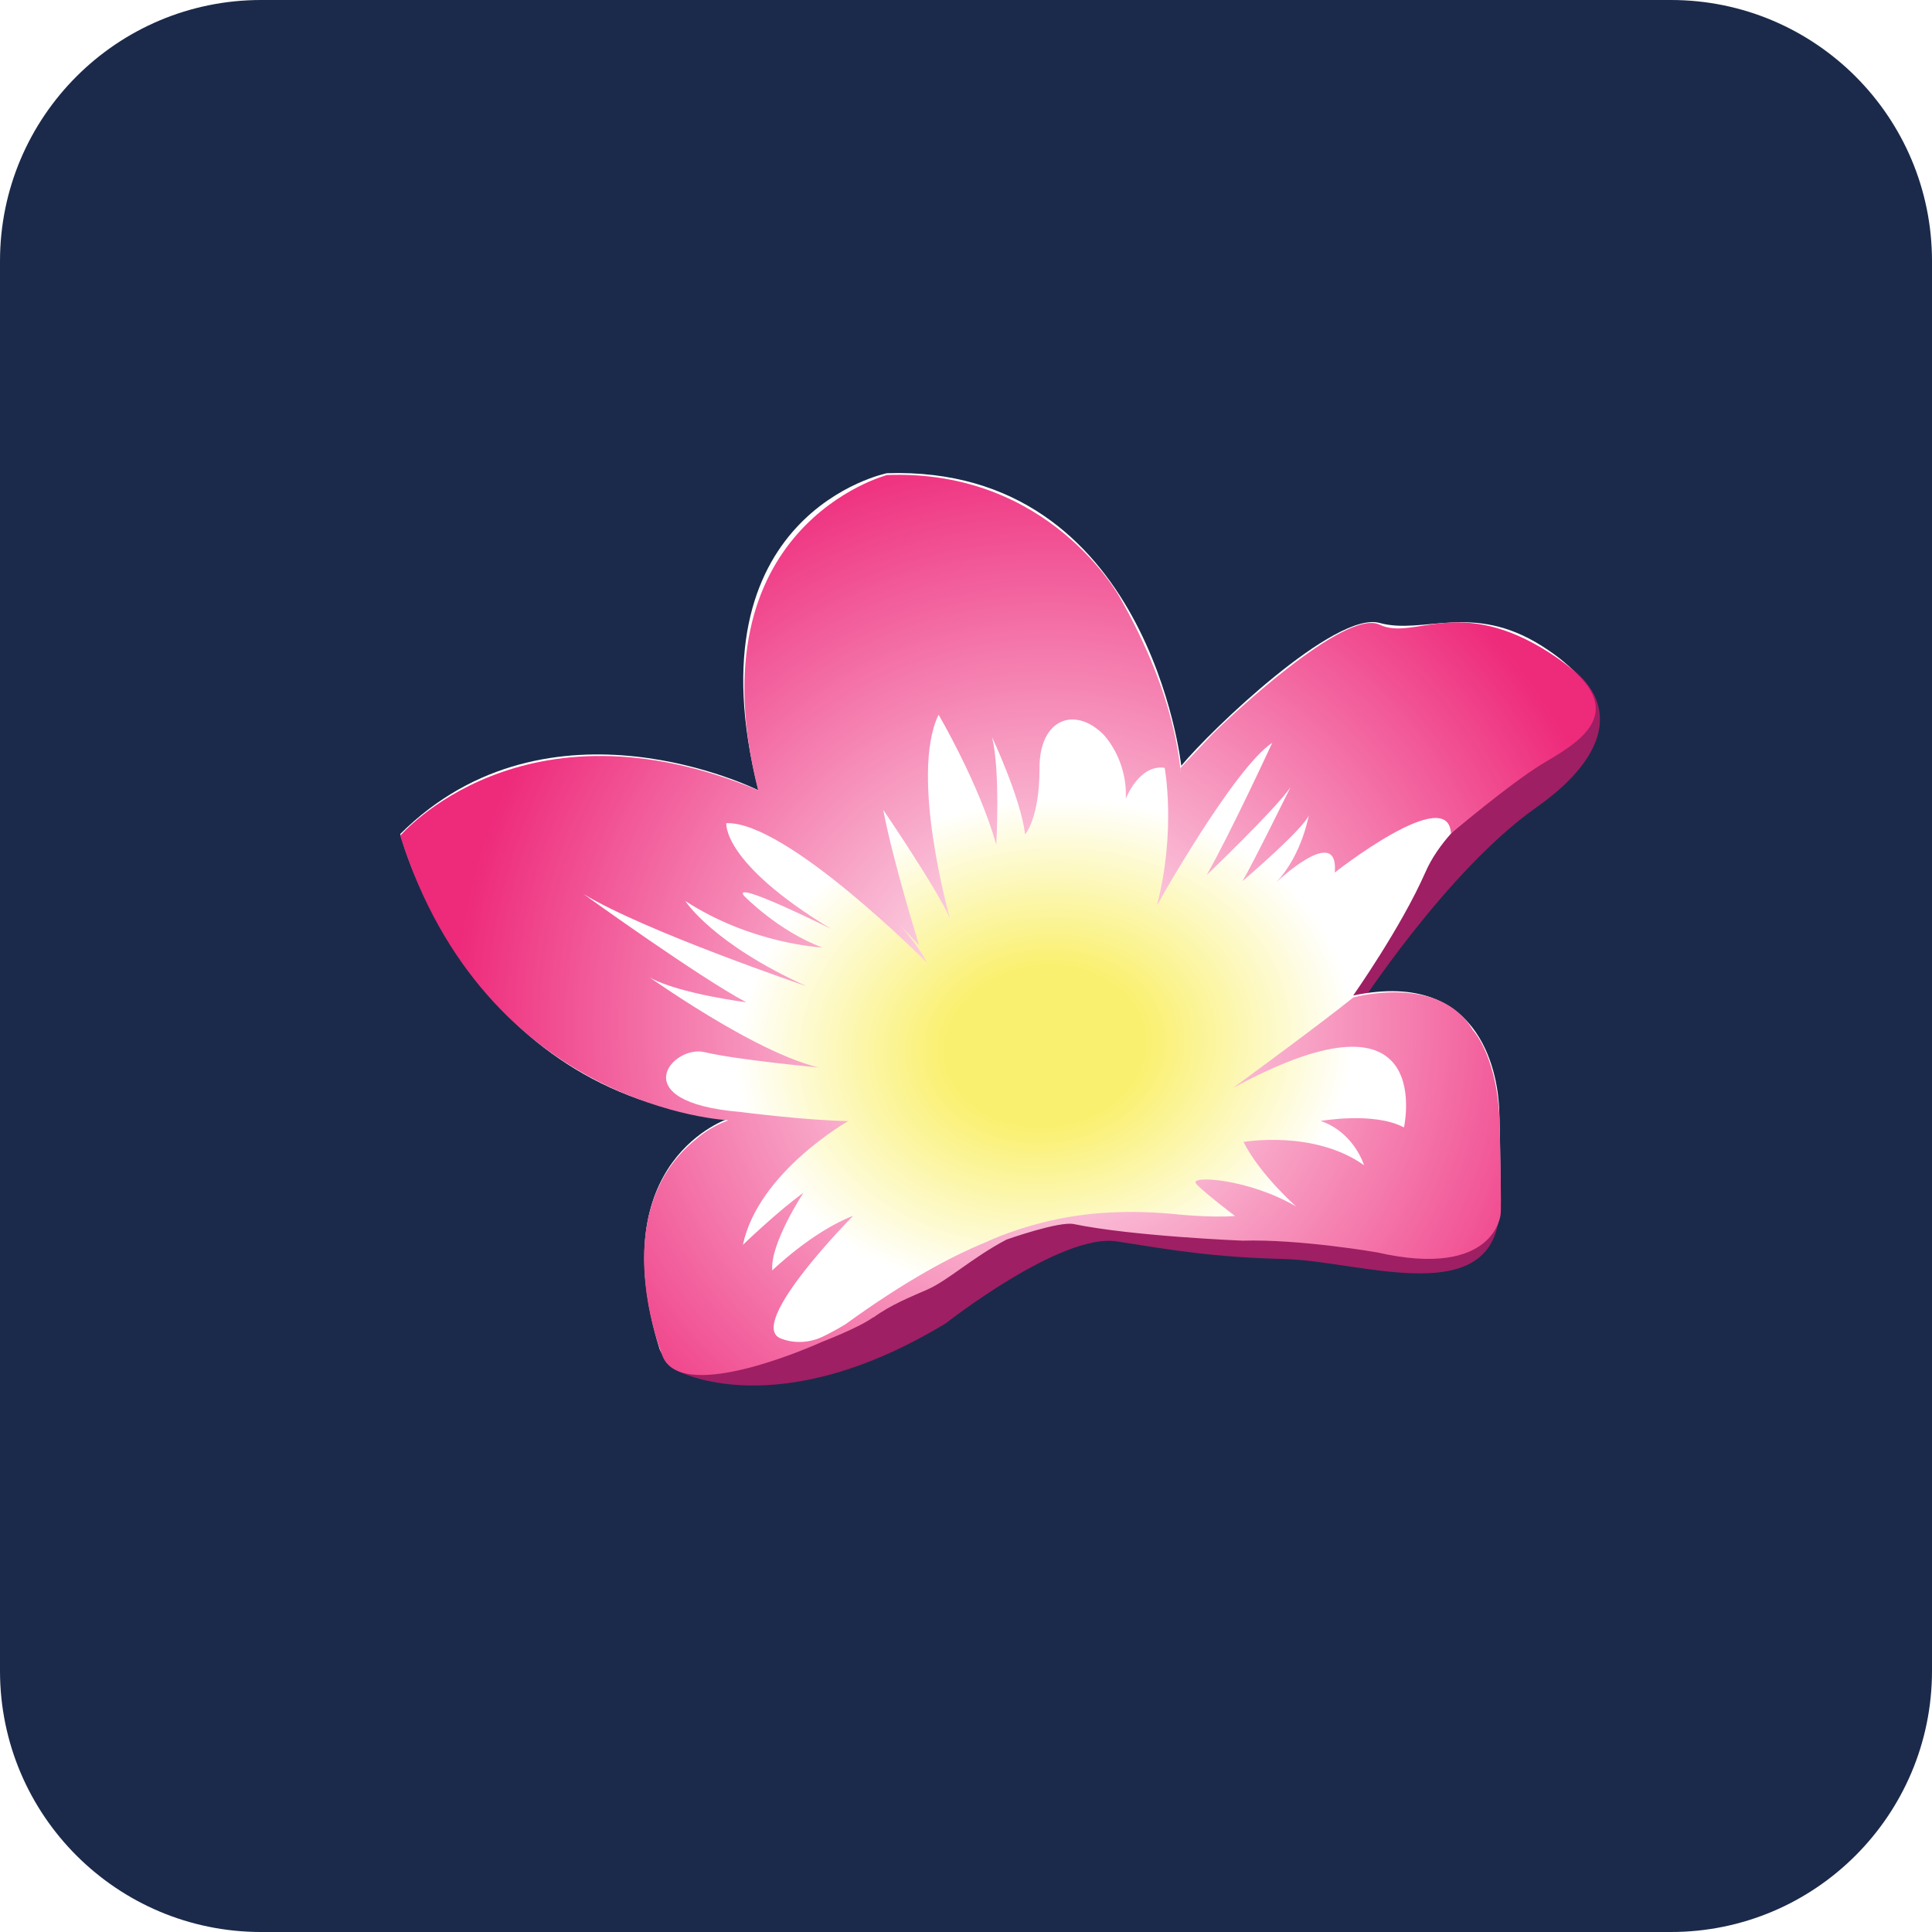
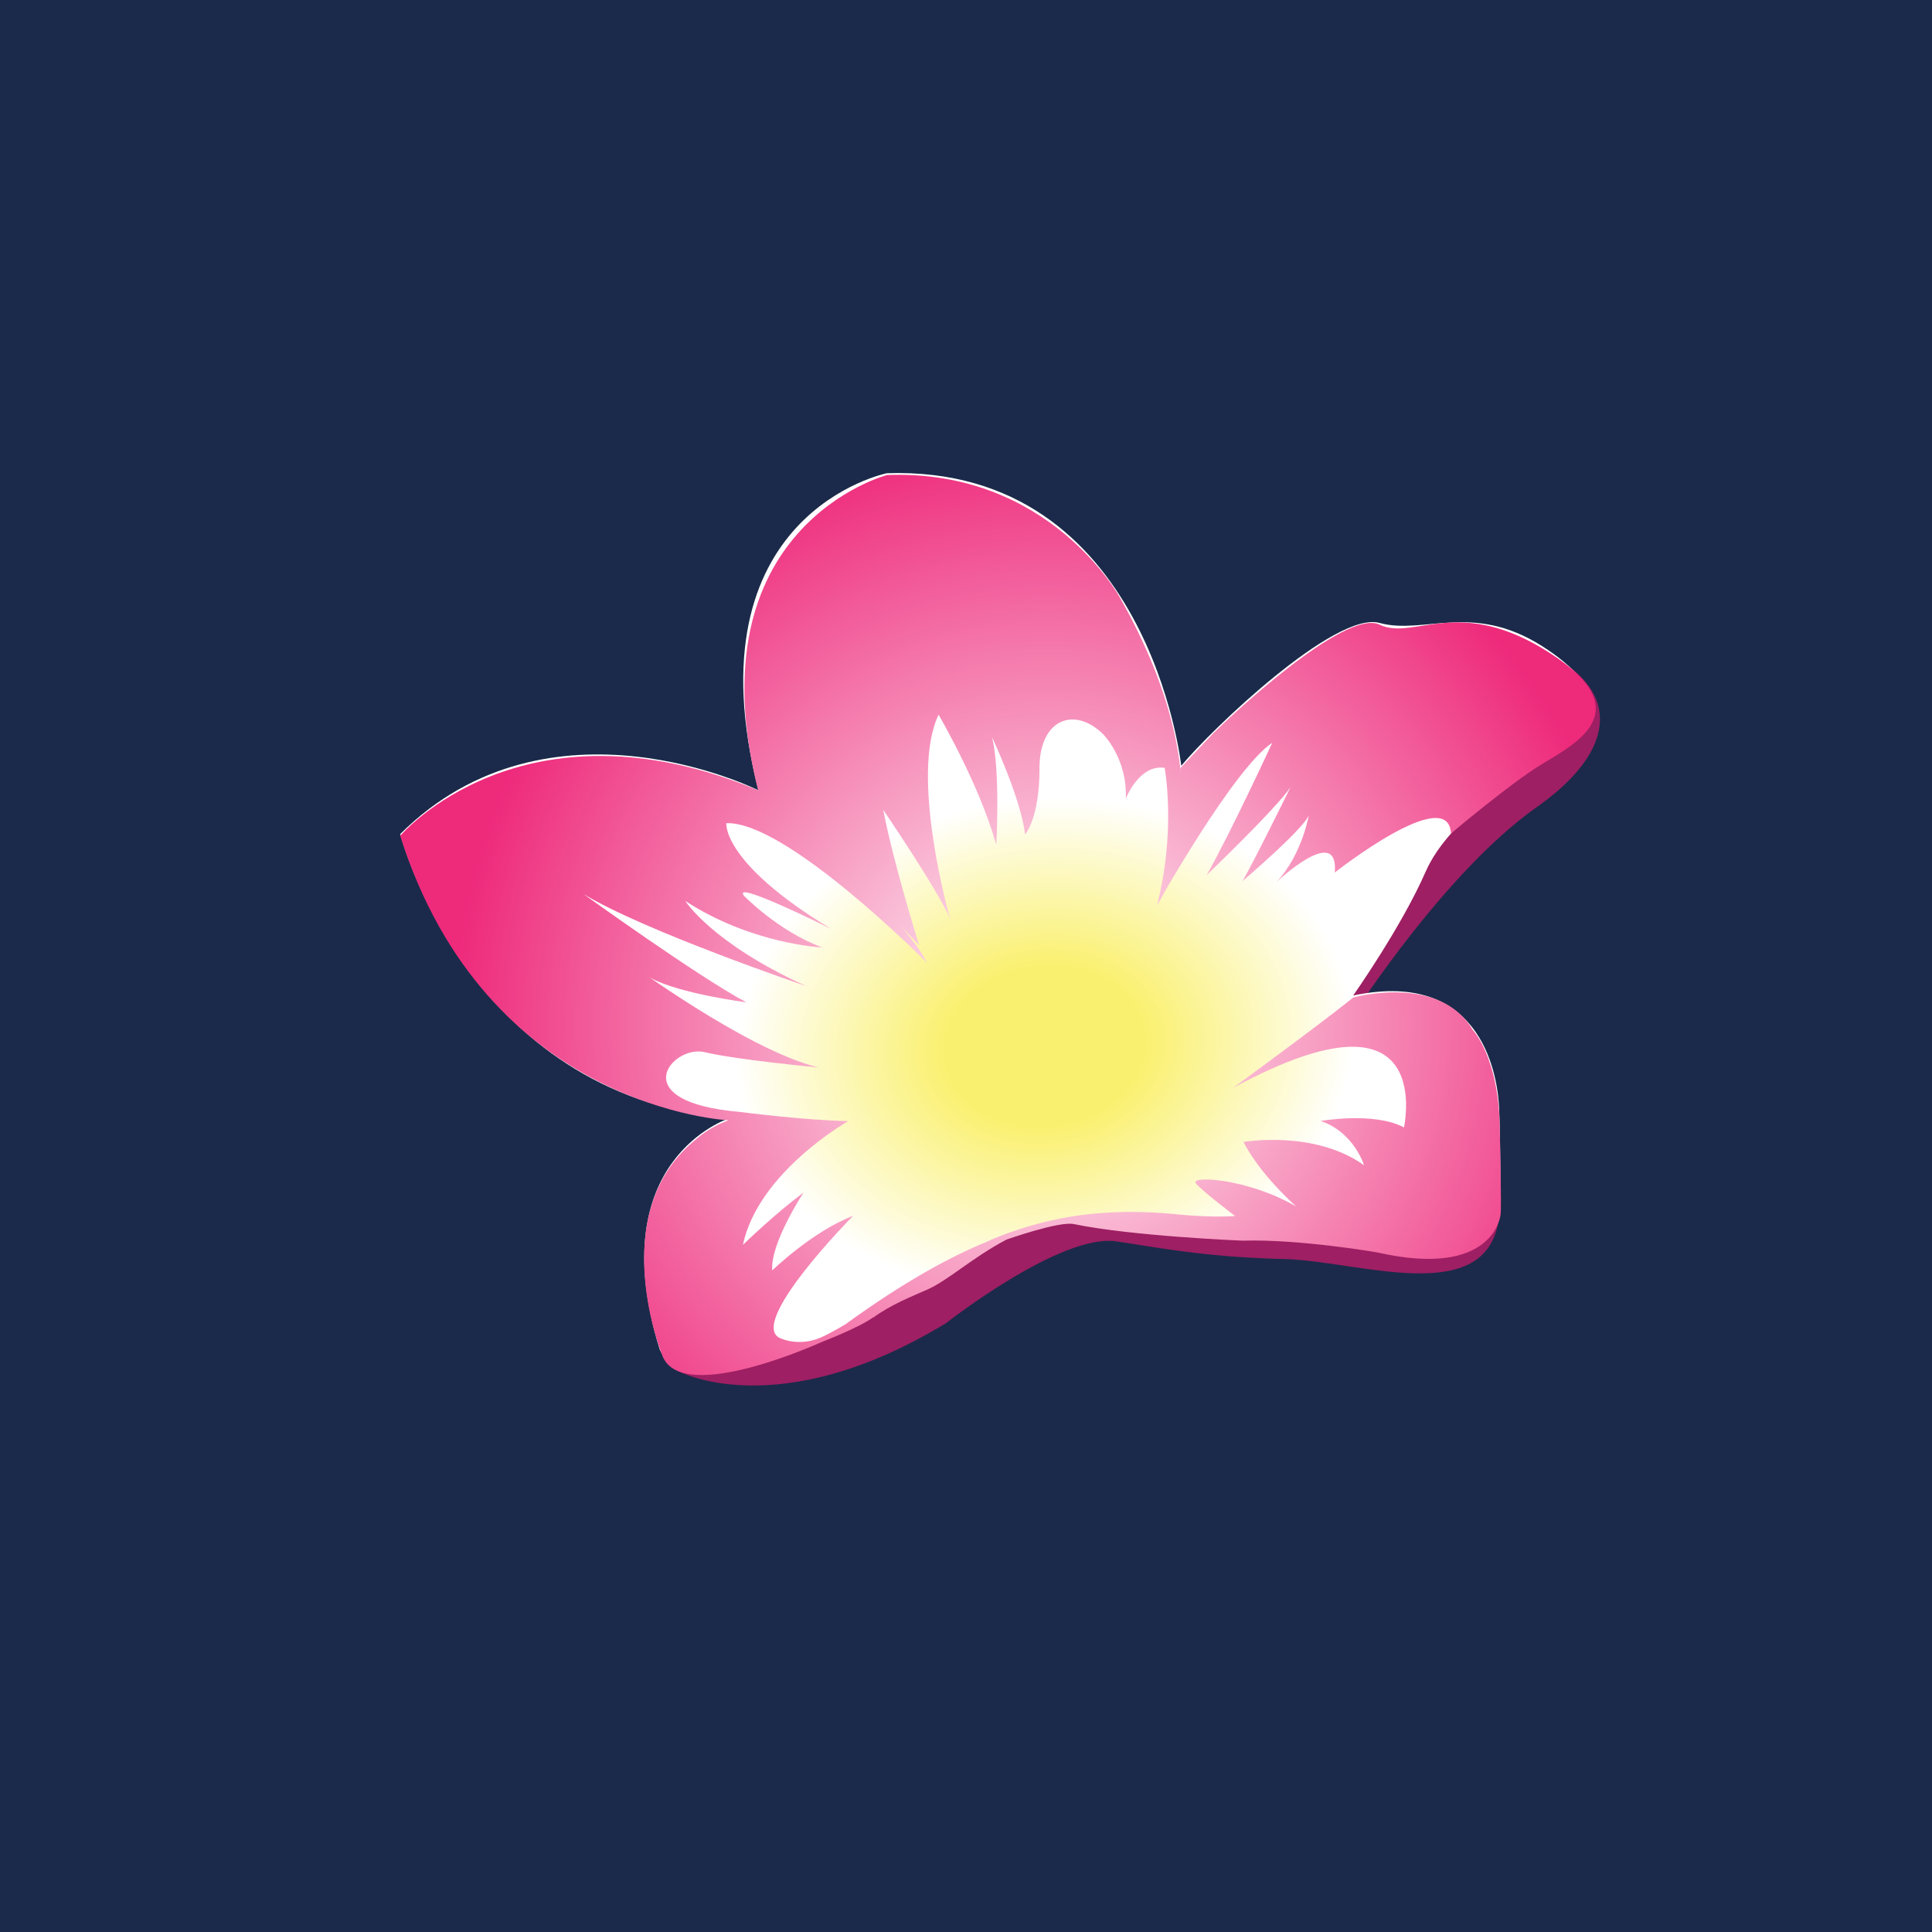
<svg xmlns="http://www.w3.org/2000/svg" viewBox="78 -8 148 148">
  <defs>
    <radialGradient id="rg1" cx="193.36" cy="79.05" fx="193.36" fy="79.05" r="40.15" gradientTransform="translate(-41.56 32.84) rotate(-6.97) scale(1 .8)" gradientUnits="userSpaceOnUse">
      <stop offset=".19" stop-color="#faf06f" />
      <stop offset=".59" stop-color="#fff" />
    </radialGradient>
    <radialGradient id="rg2" cx="193.76" cy="77.37" fx="193.76" fy="77.37" r="62.28" gradientTransform="translate(-43.48 17.14) rotate(-6.97)" gradientUnits="userSpaceOnUse">
      <stop offset="0" stop-color="#fff" />
      <stop offset=".73" stop-color="#ee2a7b" />
    </radialGradient>
  </defs>
-   <rect fill="#1B2A4A" x="78" y="-8" width="148" height="148" rx="20" />
+   <rect fill="#1B2A4A" x="78" y="-8" width="148" height="148" />
  <path fill="#9e1f63" d="M129.9,97.01s7.62,4.21,20.57-3.65c0,0,8.83-6.94,13.09-6.26,4.25.67,7.35,1.21,12.87,1.35,5.53.14,15.09,3.67,16.33-2.72l-11.3-11.71.47-4.67s6.85-10.64,13.79-15.52c5.85-4.12,6.41-8.44,1.64-11.34l-23.79,27.51-8.8,6.83-7.25,4.86-27.64,15.33Z" />
  <path fill="url(#rg1)" d="M160.25,85.63s9.26,1.4,15.95,1.32c0,0,4.62.03,8.18,1.09,0,0,8.85,1.32,8.57-4.18,0,0-.02-5.06-.11-6.99-.09-1.93-1.01-10.75-11.18-8.61,0,0,3.68-5.22,5.54-9.46,1.86-4.25,7.56-7.63,10.48-9.32,2.92-1.7,3.75-4.63-1.57-8-5.33-3.37-9.04-.83-12.43-1.76-3.39-.93-12.86,8.13-15.19,10.94,0,0-2.52-23.07-22.55-22.41,0,0-15.26,3.06-9.84,24.29,0,0-16.02-8.02-27.44,3.35,0,0,5.12,19.93,25.15,21.8,0,0-9.74,3.13-5.29,17.63,0,0,.95,2.86,5.26,1.59,4.31-1.27,6.5-1.69,10.13-3.62,3.63-1.93,7.83-6.62,16.34-7.66Z" />
  <path fill="url(#rg2)" d="M166.65,61.3s5.85-8.19-2.88-23.56c0,0-5.37-9.83-17.82-9.35,0,0-15.01,3.92-9.84,24.29,0,0,8.36,7.46,12.31,11.75,0,0-1.95-6.17-2.76-10.39,0,0,4.08,5.98,5.11,8.31,0,0-3.12-10.94-.87-15.6,0,0,3.1,5.28,4.42,9.96,0,0,.32-5.62-.32-8.23,0,0,2.19,4.65,2.53,7.44,0,0,1.11-1.25,1.1-5.05-.02-3.8,2.69-4.8,4.89-2.61,0,0,1.86,1.86,1.72,4.93,0,0,1.01-2.66,2.98-2.37,0,0,.89,4.81-.58,10.49Z" />
  <path fill="url(#rg2)" d="M144.9,92.93c1.35-.99,2.95-1.62,4.13-2.14,1.63-.72,3.4-2.42,6.07-3.83,0,0,4.03-1.43,5.16-1.19,4.49.93,12.91,1.27,12.91,1.27,4.42-.13,10.33.9,10.33.9,9,2.05,9.45-2.89,9.45-2.89.09-.49-.06-6.56-.06-6.56-.06-5.51-2.07-7.59-2.07-7.59-2.55-4.34-9.15-2.49-9.15-2.49-2.46,1.99-9.21,6.93-9.21,6.93,15.92-8.65,13.05,3.24,13.05,3.24,0,0,2.27.91-.03-.25-2.3-1.17-6.31-.46-6.31-.46,2.57.88,3.32,3.39,3.32,3.39-3.84-2.73-9.23-1.78-9.23-1.78,1.28,2.53,4.03,4.94,4.03,4.94-3.69-2.15-8.26-2.41-7.66-1.74.6.67,2.98,2.47,2.98,2.47-1.92.16-4.78-.16-4.78-.16-4.11-.37-7.16,0-9.56.56-1.56.38-2.8.8-3.61,1.12-.73.29-1.12.48-1.12.48-2.65,1.08-6.21,2.98-10.78,6.3,0,0-.96.58-1.77.96-1.16.54-2.34.46-3.19.12-2.67-1.09,5.55-9.39,5.55-9.39-3.13,1.2-6.19,4.18-6.19,4.18-.18-2.06,2.39-5.95,2.39-5.95-2,1.44-4.64,3.99-4.64,3.99,1.18-5.58,8.07-9.48,8.07-9.48-3.28-.05-8.28-.7-8.28-.7-9.03-.76-5.17-5.18-2.72-4.58,2.46.59,8.71,1.17,8.71,1.17-5.68-1.39-15.19-8.57-13.33-7.16.14.11.31.21.49.31,2.24,1.21,7.32,1.86,7.32,1.86-3.66-1.94-12.48-8.3-12.48-8.3,4.67,2.85,17.1,7.07,17.1,7.07-7.25-3.28-9.29-6.53-9.29-6.53,5.1,3.32,10.49,3.56,10.49,3.56-3.35-1.23-6-3.96-6-3.96-.98-1.29,6.68,2.54,6.68,2.54-8.4-5.08-8.03-8.1-8.03-8.1,4.59-.19,15.38,10.7,15.38,10.7-2.11-4.23-12.94-13.22-12.94-13.22-18.06-7.52-27.42,3.48-27.42,3.48,6.58,20.94,25.15,21.8,25.15,21.8-1.53.55-2.46,1.43-2.46,1.43-7.14,5.69-2.57,16.7-2.57,16.7,1.62,3.68,12.15-1.14,12.15-1.14,0,0,2.85-1.09,3.95-1.89Z" />
  <path fill="url(#rg2)" d="M166.65,61.3s5.87-10.45,8.81-12.4c0,0-3.14,6.81-5.02,10.13,0,0,5.33-5.1,6.42-6.73,0,0-2.86,5.81-3.68,7.2,0,0,5.3-4.52,5.12-5.24,0,0-.5,3.19-2.53,5.32,0,0,4.81-4.55,4.48-.74,0,0,8.71-6.87,8.9-2.99,0,0,4.46-3.77,6.88-5.26s7.73-4.03.72-8.55c-7-4.52-10.43-.92-13.07-2.19-2.64-1.27-11.67,7.24-12.82,8.41l-2.45,2.59s.63,6.48-1.77,10.44h0Z" />
</svg>
